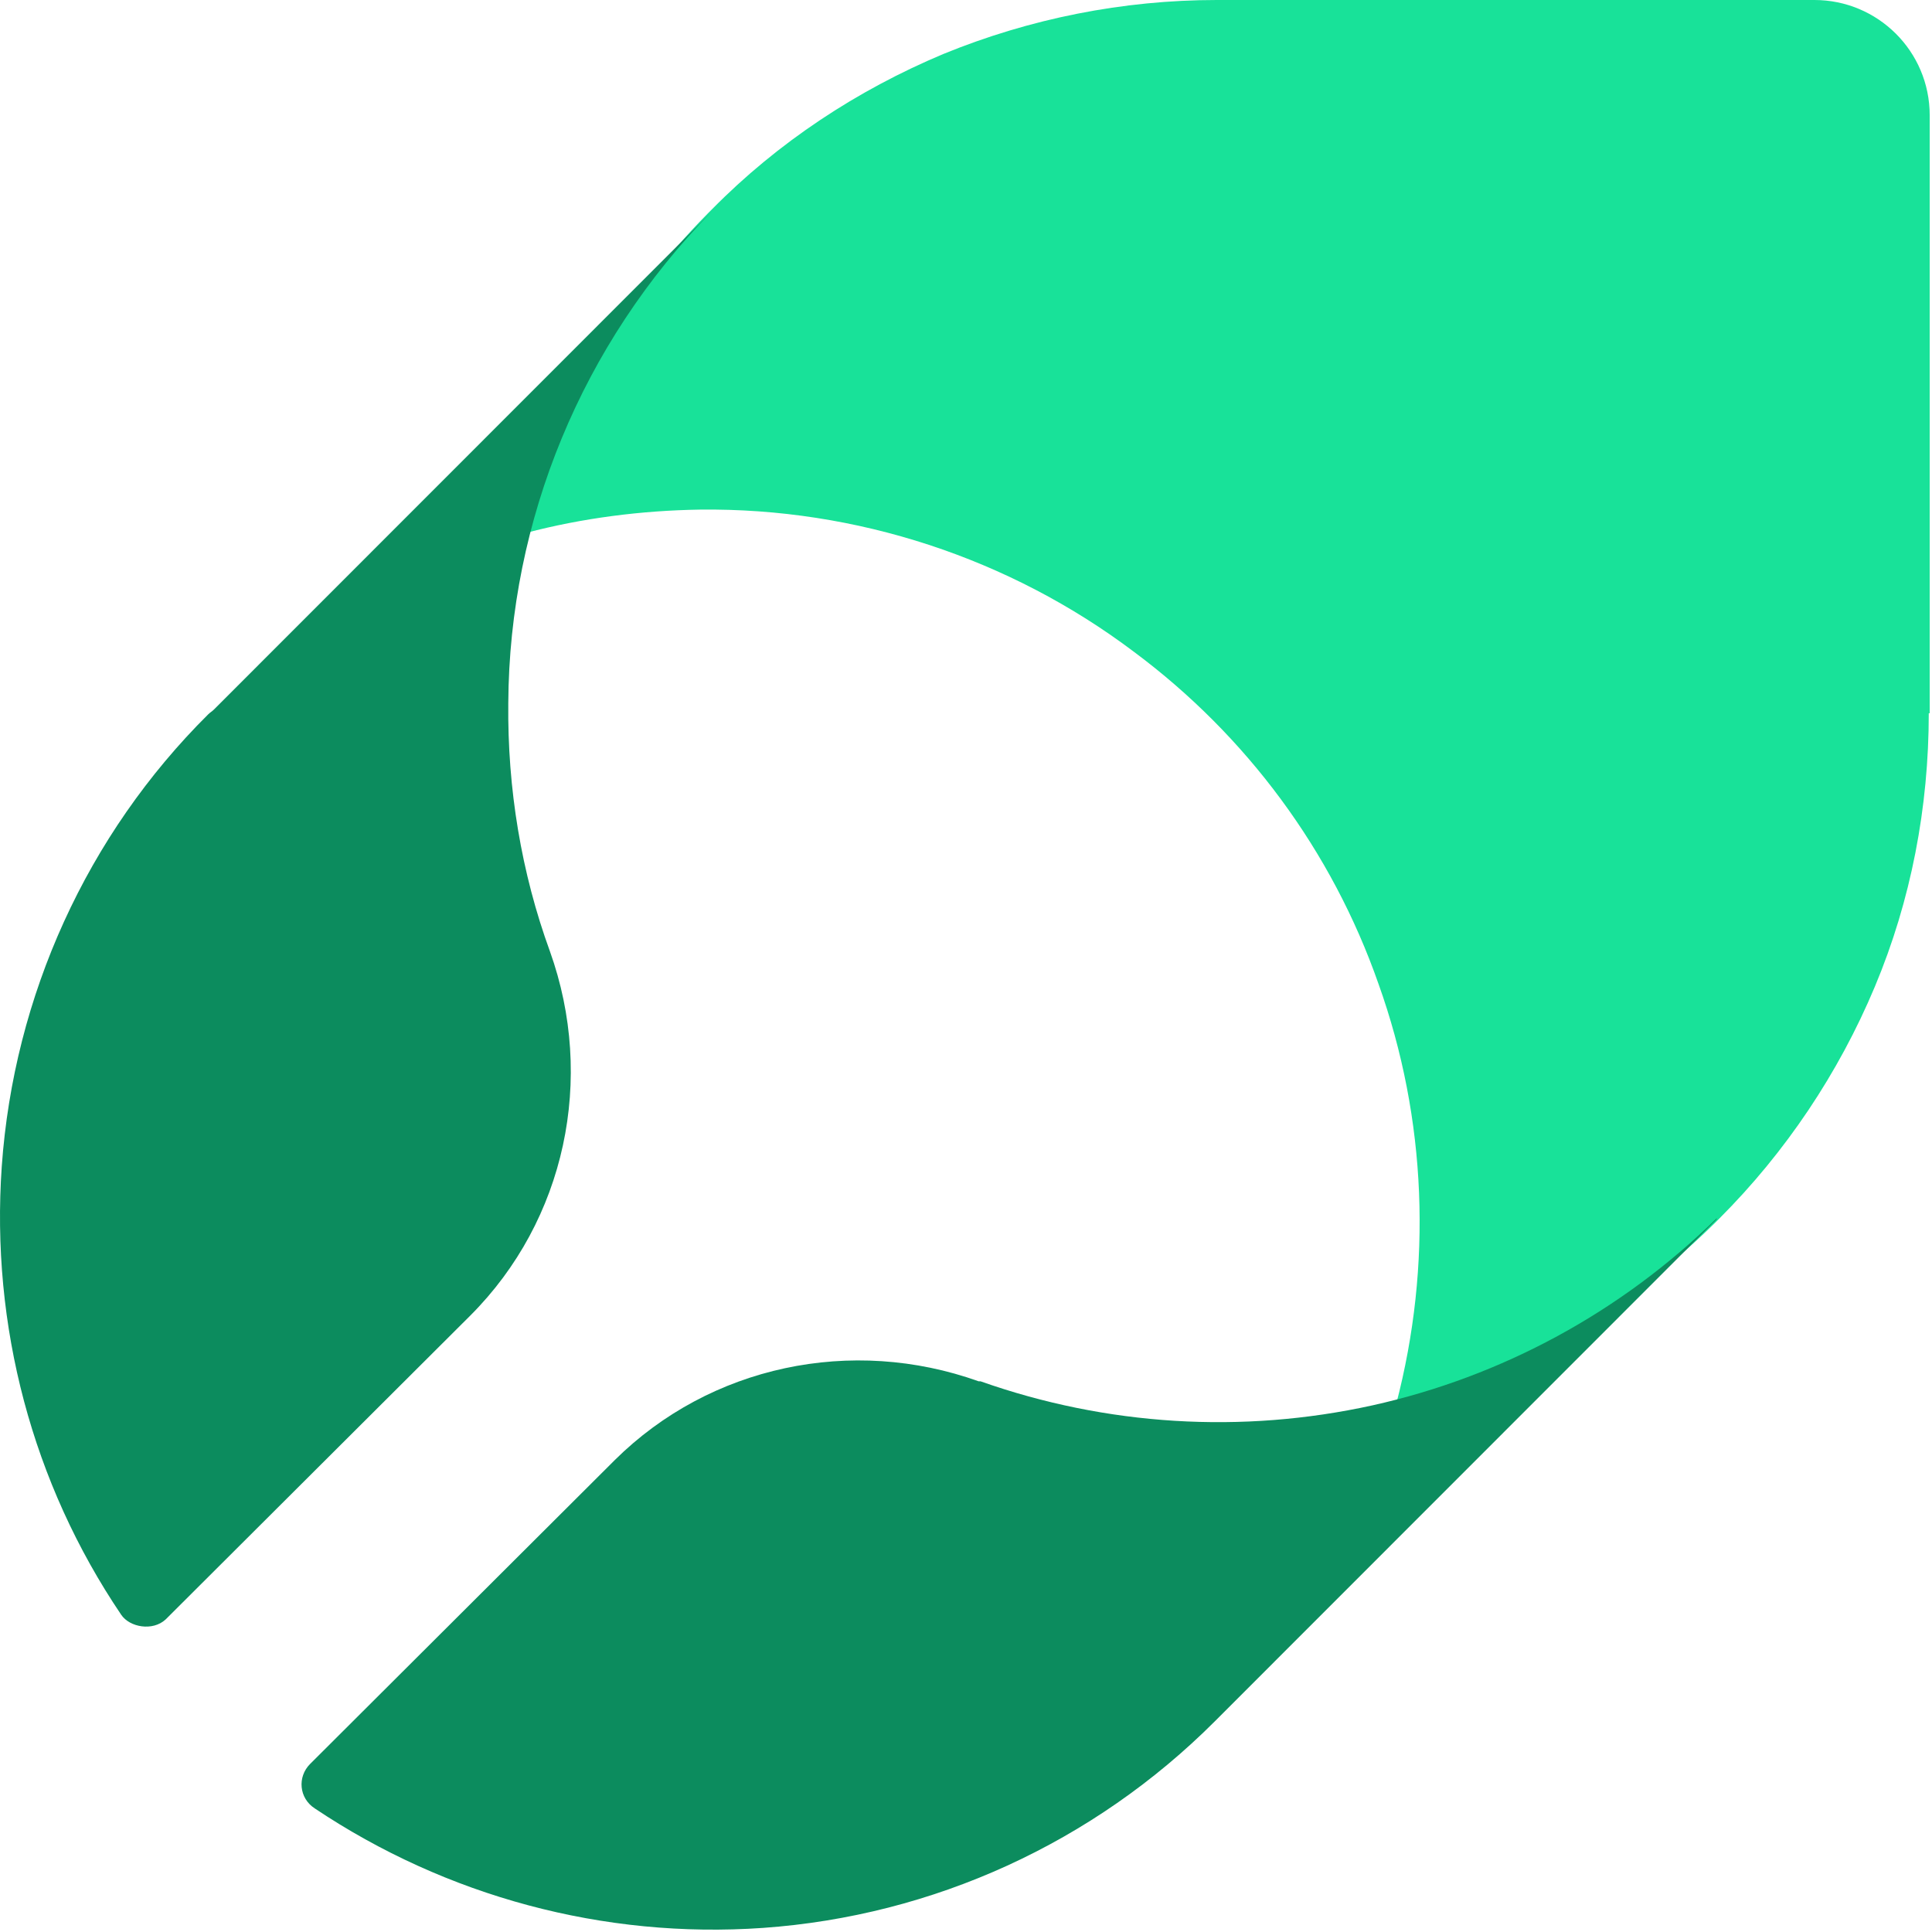
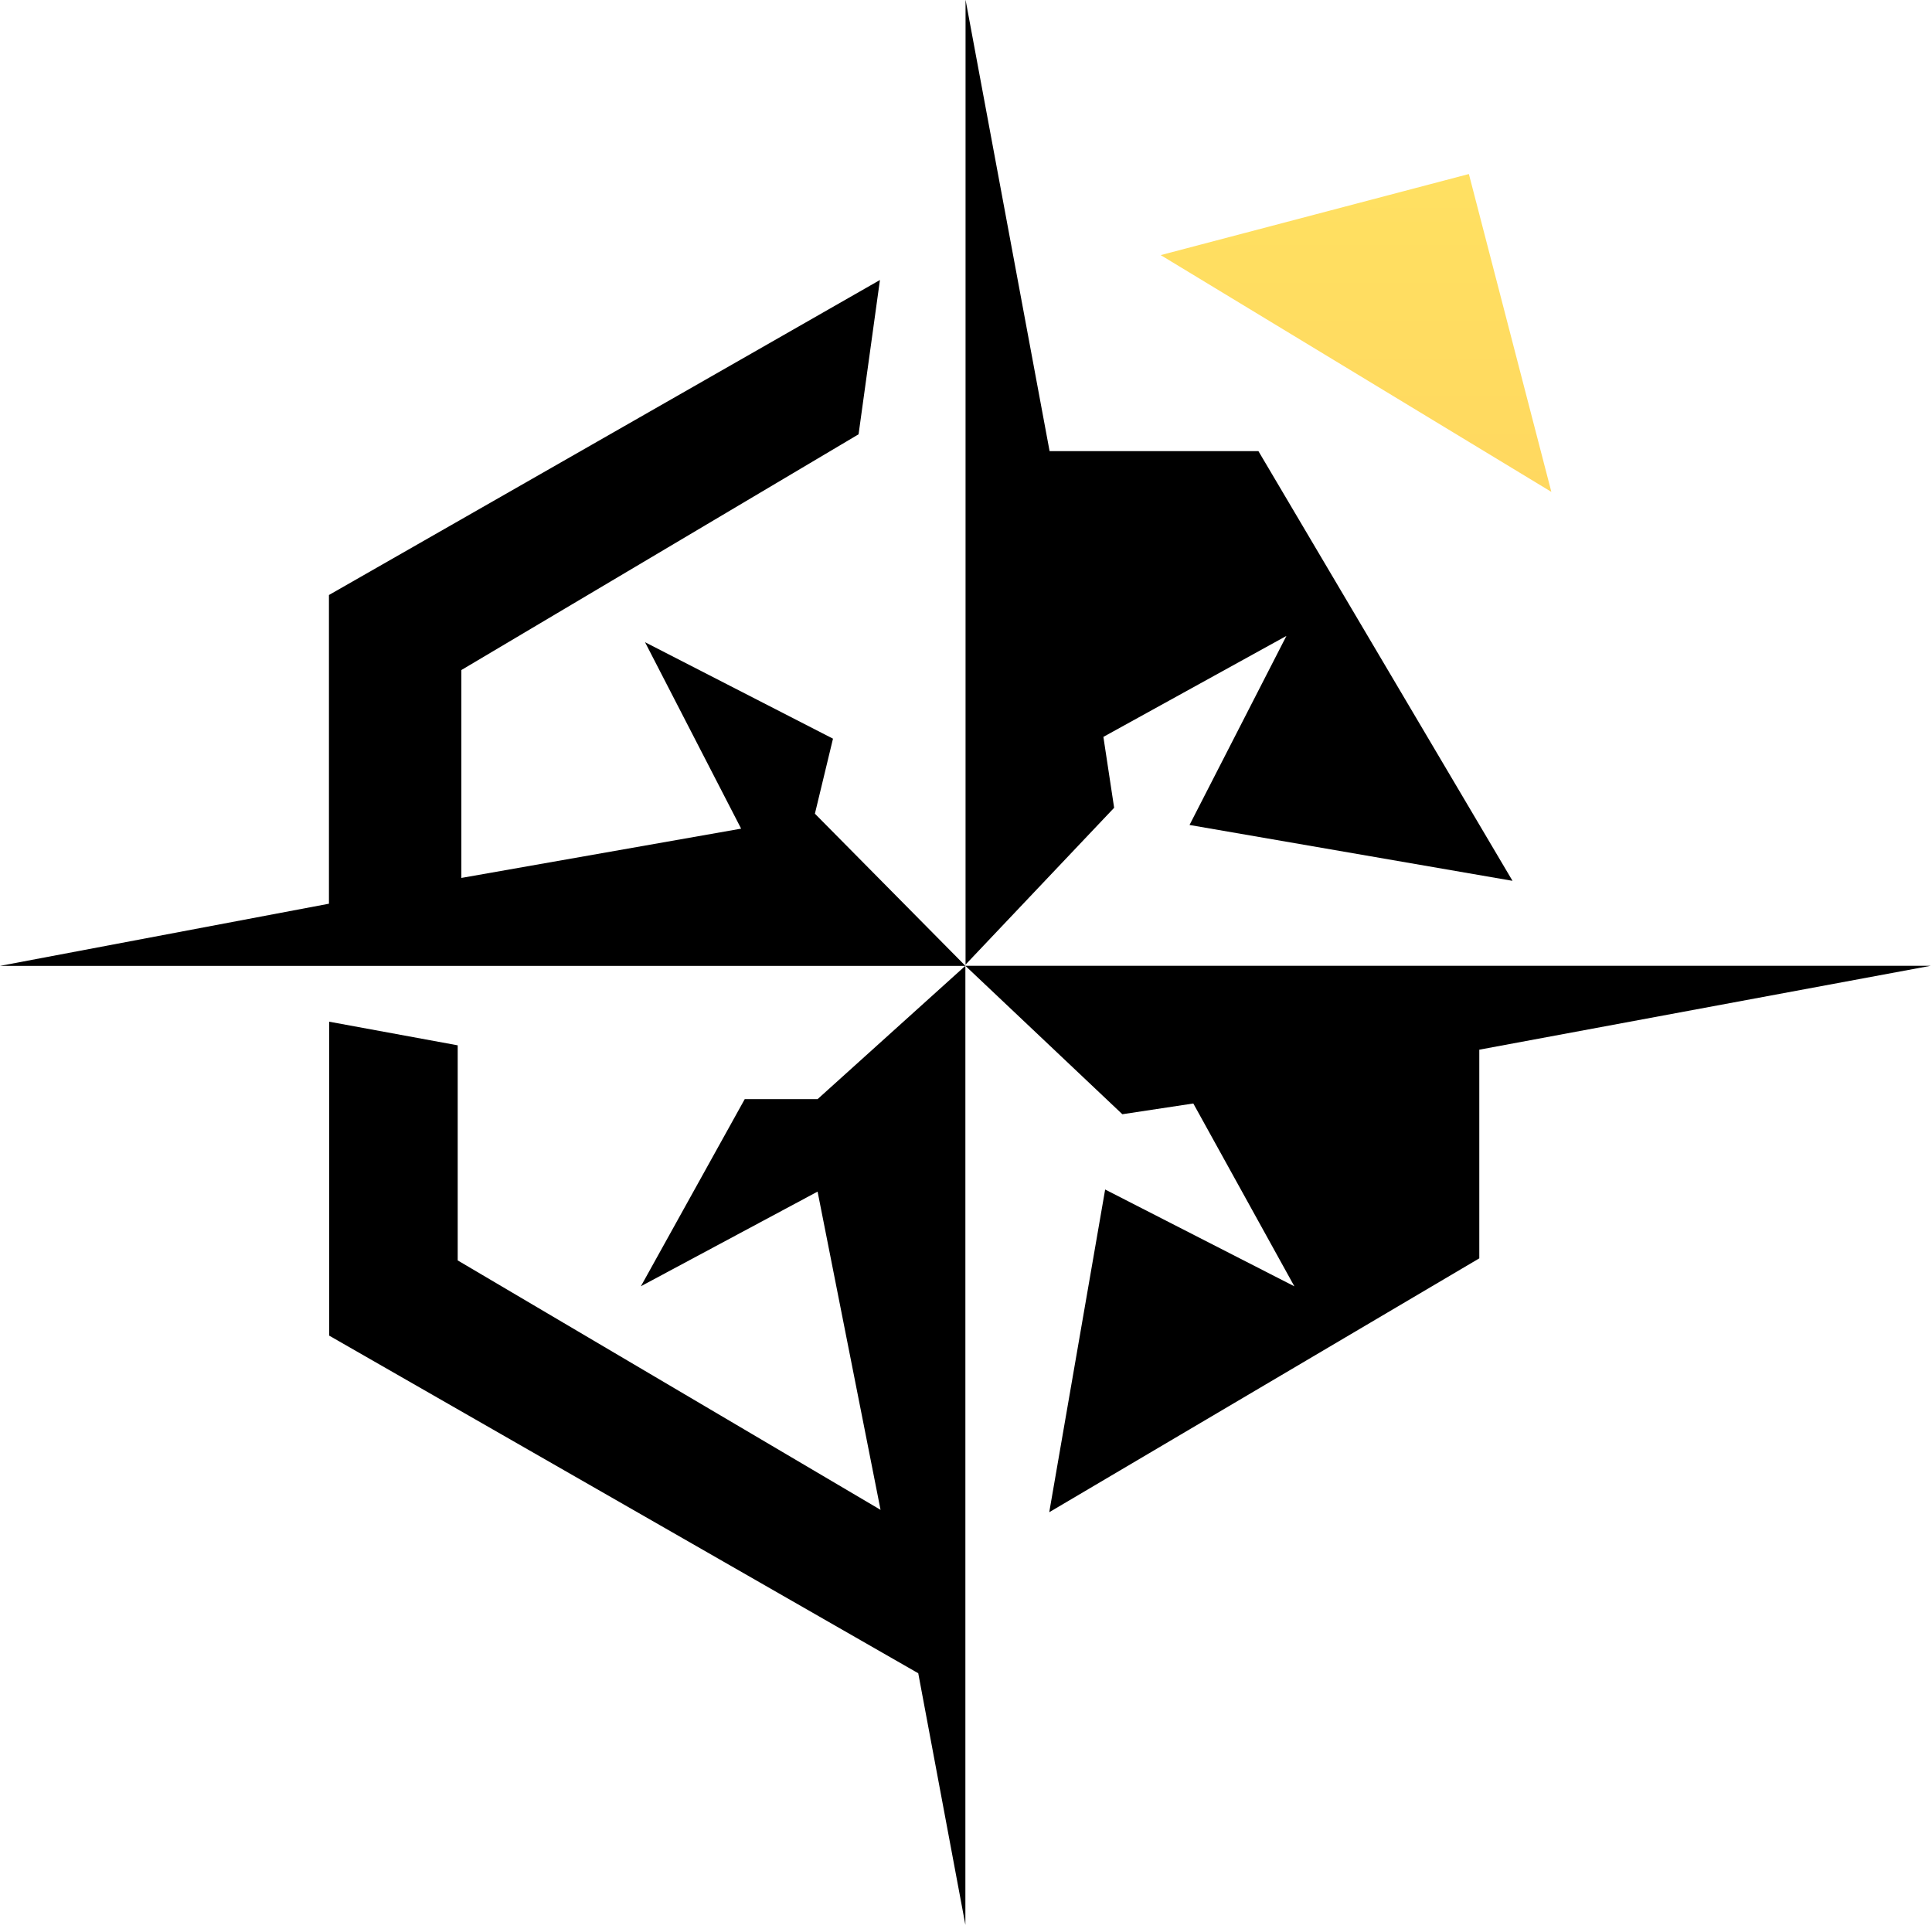
- <svg xmlns="http://www.w3.org/2000/svg" width="502" height="502" viewBox="0 0 502 502" fill="none">
-   <path d="M501.402 185.33V29.962C501.402 13.29 487.876 0 471.453 0H316.156C291.763 0 267.611 4.832 245.15 14.014C222.689 23.438 202.16 36.969 185.012 54.367L183.804 55.575C161.101 78.53 144.92 107.042 136.708 138.454C151.441 134.588 166.656 132.655 181.871 132.413C222.447 131.93 262.298 144.978 294.661 169.383C323.885 191.13 346.104 221.092 358.18 255.645C370.739 290.681 372.188 328.859 362.769 364.862C393.925 356.647 422.666 340.457 445.611 317.744L446.818 316.536C463.966 299.38 477.732 278.841 487.151 256.37C496.571 233.898 501.16 209.735 501.16 185.33H501.402Z" fill="#18E299" />
-   <path d="M132.071 182.706C132.312 135.044 151.32 89.307 184.764 55.125L55.557 184.391C55.076 184.873 54.594 185.113 54.113 185.595C22.593 216.888 3.586 258.774 0.458 303.066C-2.43 344.47 8.397 385.392 31.496 419.575C33.699 422.835 39.677 423.907 43.046 420.778L122.206 341.822C146.989 317.028 154.689 280.198 142.899 247.219C135.44 226.758 131.831 204.852 132.071 182.706Z" fill="#0C8C5E" />
-   <path d="M446.067 316.547C421.284 340.86 390.245 357.71 356.56 365.172C322.634 372.635 287.506 370.468 254.783 358.914C254.783 358.914 254.542 358.914 254.301 358.914C221.338 347.118 184.525 354.821 159.742 379.375L80.581 458.331C77.212 461.701 77.694 467.238 81.784 469.885C115.95 492.754 156.855 503.827 198.24 500.938C242.512 497.809 284.137 478.792 315.656 447.258L316.859 446.054L446.067 316.788V316.547Z" fill="#0C8C5E" />
+ <svg xmlns="http://www.w3.org/2000/svg" width="504" height="503" viewBox="0 0 504 503" fill="none">
+   <path d="M85.801 155.219L229.55 73.04L223.975 113.289L120.35 174.789V229.015L193.34 216.159L168.27 167.526L217.301 192.689L212.584 212.258L251.85 251.958H0L85.812 235.74V155.231L85.801 155.219Z" fill="black" />
+   <path d="M119.411 272.684L85.88 266.519V348.412L239.543 436.482L251.838 502.111V251.936L213.282 286.717H194.279L167.193 335.522L213.282 310.839L229.709 393.854L119.399 328.785V272.695L119.411 272.684Z" fill="black" />
+   <path d="M503.688 251.938L251.838 251.936L292.787 290.655L311.298 287.852L337.662 335.547L288.3 310.293L273.715 394.474L385.903 328.25V273.818L503.7 251.927L503.688 251.938Z" fill="black" />
+   <path d="M383.178 45.398L302.792 66.546L404.7 128.309L383.189 45.409L383.178 45.398Z" fill="url(#paint0_linear_6442_127)" />
+   <path d="M251.883 0V251.627L290.645 210.715L287.841 192.22L335.589 165.88L310.312 215.199L394.568 229.77L328.285 117.682H273.806L251.895 0H251.883Z" fill="black" />
+   <defs>
+     <linearGradient id="paint0_linear_6442_127" x1="251.85" y1="0" x2="251.85" y2="502.111" gradientUnits="userSpaceOnUse">
+       <stop stop-color="#FFE563" />
+       <stop offset="1" stop-color="#FFB256" />
+     </linearGradient>
+   </defs>
</svg>
